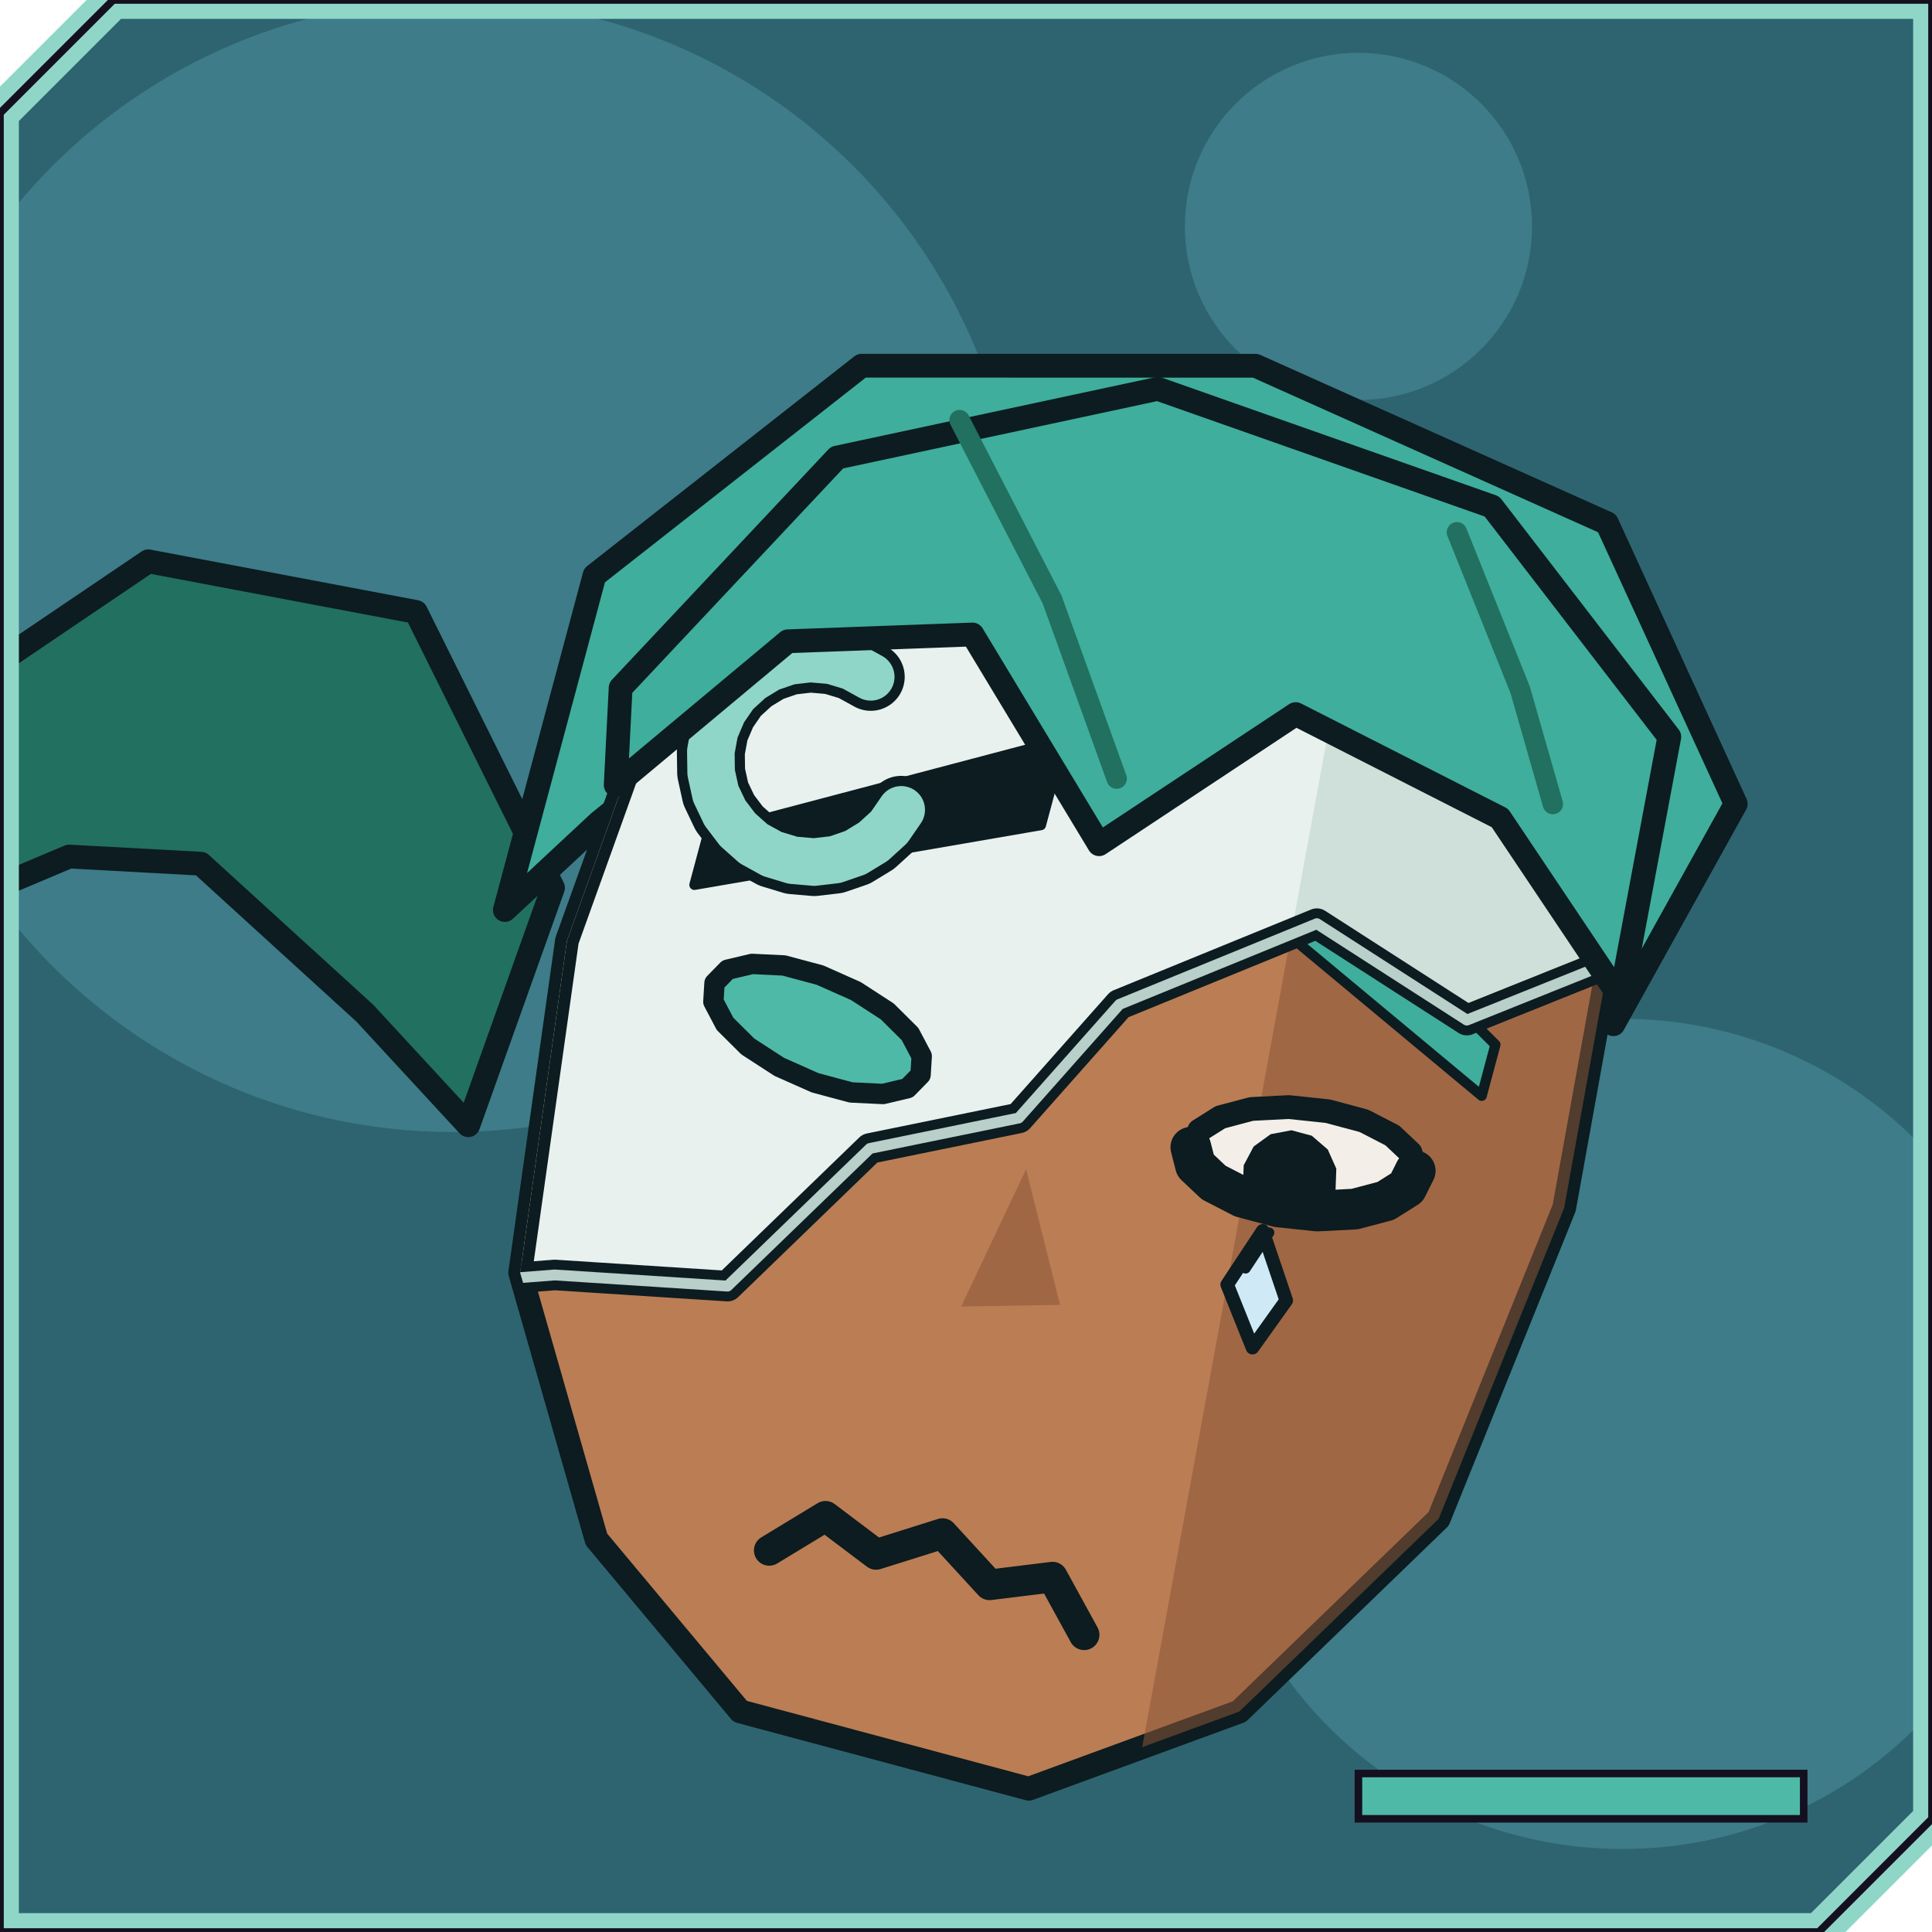
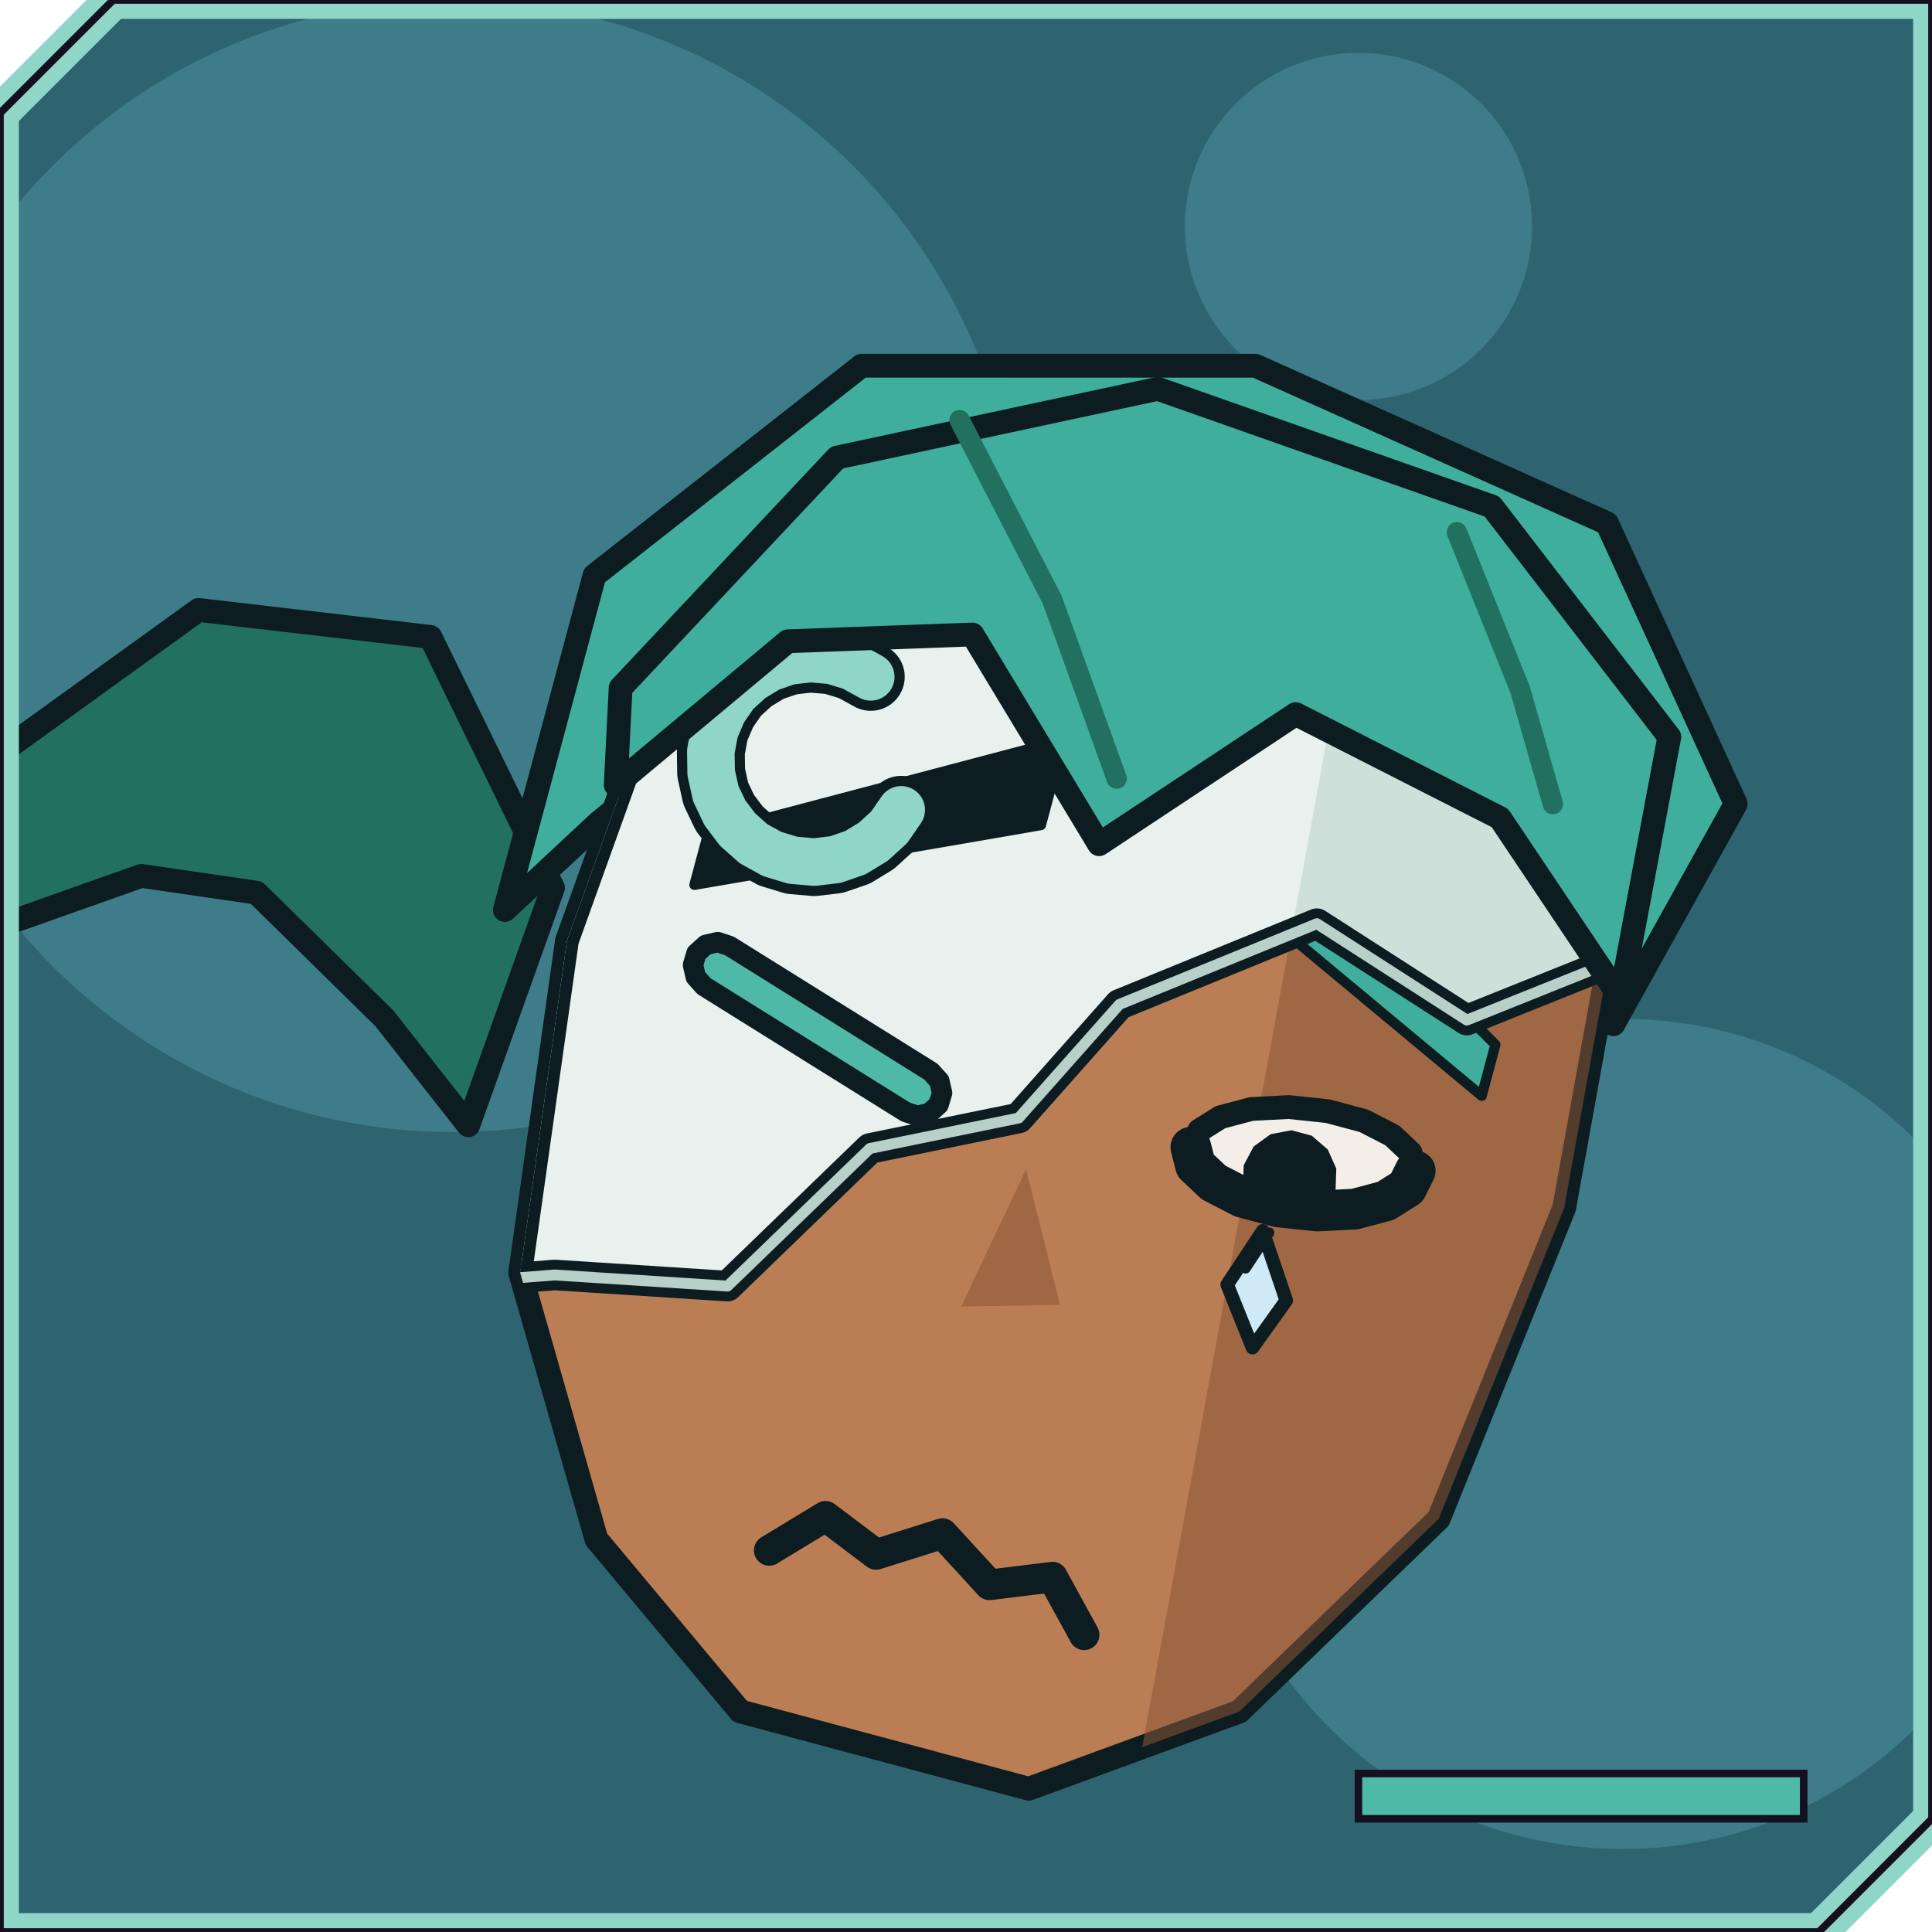
<svg xmlns="http://www.w3.org/2000/svg" width="200" height="200" viewBox="0 0 512 512">
  <defs>
    <clipPath id="fc-q15">
      <polygon points="30,0 512,0 512,482 482,512 0,512 0,30" />
    </clipPath>
  </defs>
  <g clip-path="url(#fc-q15)">
    <rect width="512" height="512" fill="#2e6470" />
    <circle cx="120" cy="150" r="150" fill="#3d7c88" />
    <circle cx="430" cy="380" r="110" fill="#3d7c88" />
    <circle cx="360" cy="60" r="46" fill="#3d7c88" />
    <g transform="translate(274.0 316.0) rotate(15) scale(0.9)">
-       <polygon points="-160.0,-50.0 -220.0,-118.0 -300.0,-112.0 -352.0,-52.0 -372.0,12.0 -336.0,6.0 -300.0,-22.0 -262.0,-30.0 -204.0,0.0 -166.0,24.0" fill="#22705f" stroke="#0c1c20" stroke-width="7" stroke-linejoin="round" />
+       <polygon points="-160.0,-50.0 -214.0,-112.0 -282.0,-102.0 -326.0,-48.0 -342.0,4.0 -310.0,0.0 -278.0,-22.0 -244.0,-26.0 -198.0,0.0 -166.0,24.0" fill="#22705f" stroke="#0c1c20" stroke-width="7" stroke-linejoin="round" />
      <polygon points="-172.0,-40.0 -172.0,-142.0 -112.0,-222.0 0.0,-252.0 112.0,-234.0 170.0,-164.0 152.0,-92.0 100.0,-140.0 30.0,-170.0 -40.0,-160.0 -110.0,-130.0 -152.0,-72.0" fill="#3fae9c" stroke="#0c1c20" stroke-width="7" stroke-linejoin="round" />
      <polygon points="-152.0,-36.0 -144.0,-132.0 -92.0,-186.0 0.0,-204.0 92.0,-186.0 144.0,-132.0 152.0,-36.0 140.0,62.0 98.0,132.0 44.0,170.0 -44.0,170.0 -98.0,132.0 -140.0,62.0" fill="#bb7d54" stroke="#0c1c20" stroke-width="7" stroke-linejoin="round" />
      <clipPath id="sh-q15">
        <polygon points="40,-260 300,-260 300,260 82,260" />
      </clipPath>
      <g clip-path="url(#sh-q15)">
        <polygon points="-152.0,-36.0 -144.0,-132.0 -92.0,-186.0 0.0,-204.0 92.0,-186.0 144.0,-132.0 152.0,-36.0 140.0,62.0 98.0,132.0 44.0,170.0 -44.0,170.0 -98.0,132.0 -140.0,62.0" fill="#8a5538" opacity="0.55" />
      </g>
      <polygon points="-4.0,-6.0 16.0,30.0 -12.0,38.0" fill="#8a5538" opacity="0.55" />
      <polygon points="-106.8,-35.2 -105.7,-29.8 -100.7,-24.4 -92.5,-19.7 -82.0,-16.3 -70.6,-14.5 -59.6,-14.5 -50.4,-16.5 -43.9,-20.0 -41.2,-24.8 -42.3,-30.2 -47.3,-35.6 -55.5,-40.3 -66.0,-43.7 -77.4,-45.5 -88.4,-45.5 -97.6,-43.5 -104.1,-40.0" fill="#f3efe8" stroke="#0c1c20" stroke-width="7" stroke-linejoin="round" />
      <polygon points="-62.4,-23.7 -63.8,-17.6 -67.7,-12.8 -73.3,-10.1 -79.5,-10.1 -85.1,-12.8 -89.0,-17.6 -90.4,-23.7 -89.0,-29.8 -85.1,-34.6 -79.5,-37.3 -73.3,-37.3 -67.7,-34.6 -63.8,-29.8" fill="#0c1c20" />
      <polyline points="-106.8,-35.2 -105.7,-29.8 -100.7,-24.4 -92.5,-19.7 -82.0,-16.3 -70.6,-14.5 -59.6,-14.5 -50.4,-16.5 -43.9,-20.0 -41.2,-24.8" fill="none" stroke="#0c1c20" stroke-width="12" stroke-linecap="round" stroke-linejoin="round" />
      <polygon points="106.8,-35.2 105.7,-29.8 100.7,-24.4 92.5,-19.7 82.0,-16.3 70.6,-14.5 59.6,-14.5 50.4,-16.5 43.9,-20.0 41.2,-24.8 42.3,-30.2 47.3,-35.6 55.5,-40.3 66.0,-43.7 77.4,-45.5 88.4,-45.5 97.6,-43.5 104.1,-40.0" fill="#f3efe8" stroke="#0c1c20" stroke-width="7" stroke-linejoin="round" />
      <polygon points="85.6,-23.7 84.2,-17.6 80.3,-12.8 74.7,-10.1 68.5,-10.1 62.9,-12.8 59.0,-17.6 57.6,-23.7 59.0,-29.8 62.9,-34.6 68.5,-37.3 74.7,-37.3 80.3,-34.6 84.2,-29.8" fill="#0c1c20" />
      <polygon points="68.0,-6.5 80.0,11.5 74.0,27.5 62.0,11.5" fill="#cfeaf6" stroke="#0c1c20" stroke-width="4" stroke-linejoin="round" />
      <polyline points="70.0,-6.5 66.0,5.5" fill="none" stroke="#0c1c20" stroke-width="3" stroke-linecap="round" stroke-linejoin="round" />
      <polyline points="106.8,-35.2 105.7,-29.8 100.7,-24.4 92.5,-19.7 82.0,-16.3 70.6,-14.5 59.6,-14.5 50.4,-16.5 43.9,-20.0 41.2,-24.8" fill="none" stroke="#0c1c20" stroke-width="12" stroke-linecap="round" stroke-linejoin="round" />
      <polygon points="-26.0,-131.0 -120.0,-77.2 -120.0,-61.6 -26.0,-105.0" fill="#3fae9c" stroke="#0c1c20" stroke-width="3" stroke-linejoin="round" />
      <polygon points="26.0,-131.0 120.0,-77.2 120.0,-61.6 26.0,-105.0" fill="#3fae9c" stroke="#0c1c20" stroke-width="3" stroke-linejoin="round" />
      <polyline points="-48.0,122.0 -34.6,108.0 -17.3,115.0 0.0,104.0 17.3,115.0 34.6,108.0 48.0,122.0" fill="none" stroke="#0c1c20" stroke-width="9" stroke-linecap="round" stroke-linejoin="round" />
      <clipPath id="m-q15">
        <polygon points="300.0,-300.0 300.0,-130.0 150.0,-112.0 110.0,-82.0 60.0,-98.0 10.0,-60.0 -10.0,-20.0 -50.0,0.0 -80.0,50.0 -130.0,60.0 -300.0,120.0 -300.0,-300.0" />
      </clipPath>
      <clipPath id="hc-q15">
        <polygon points="-152.0,-36.0 -144.0,-132.0 -92.0,-186.0 0.0,-204.0 92.0,-186.0 144.0,-132.0 152.0,-36.0 140.0,62.0 98.0,132.0 44.0,170.0 -44.0,170.0 -98.0,132.0 -140.0,62.0" />
      </clipPath>
      <g clip-path="url(#hc-q15)">
        <g clip-path="url(#m-q15)">
          <polygon points="-152.0,-36.0 -144.0,-132.0 -92.0,-186.0 0.0,-204.0 92.0,-186.0 144.0,-132.0 152.0,-36.0 140.0,62.0 98.0,132.0 44.0,170.0 -44.0,170.0 -98.0,132.0 -140.0,62.0" fill="#e8f1ee" stroke="#0c1c20" stroke-width="7" />
          <clipPath id="sh-q15m">
            <polygon points="40,-260 300,-260 300,260 82,260" />
          </clipPath>
          <g clip-path="url(#sh-q15m)">
            <polygon points="-152.0,-36.0 -144.0,-132.0 -92.0,-186.0 0.0,-204.0 92.0,-186.0 144.0,-132.0 152.0,-36.0 140.0,62.0 98.0,132.0 44.0,170.0 -44.0,170.0 -98.0,132.0 -140.0,62.0" fill="#b9cfc9" opacity="0.55" />
          </g>
-           <polygon points="-106.8,-35.2 -105.7,-29.8 -100.7,-24.4 -92.5,-19.7 -82.0,-16.3 -70.6,-14.5 -59.6,-14.5 -50.4,-16.5 -43.9,-20.0 -41.2,-24.8 -42.3,-30.2 -47.3,-35.6 -55.5,-40.3 -66.0,-43.7 -77.4,-45.5 -88.4,-45.5 -97.6,-43.5 -104.1,-40.0" fill="#4fb9a8" stroke="#0c1c20" stroke-width="6" stroke-linejoin="round" />
+           <polygon points="-105.4,-46.9 -109.0,-47.1 -112.2,-45.4 -114.2,-42.3 -114.3,-38.7 -112.6,-35.5 -109.5,-33.5 -42.6,-13.1 -39.0,-12.9 -35.8,-14.6 -33.8,-17.7 -33.7,-21.3 -35.4,-24.5 -38.5,-26.5" fill="#4fb9a8" stroke="#0c1c20" stroke-width="6" stroke-linejoin="round" />
          <polygon points="-26.0,-131.0 -120.0,-77.2 -120.0,-61.6 -26.0,-105.0" fill="#0c1c20" stroke="#0c1c20" stroke-width="3" stroke-linejoin="round" />
          <polyline points="-85.7,-134.2 -91.8,-135.7 -98.1,-135.9 -104.3,-134.8 -110.1,-132.5 -115.3,-129.0 -119.6,-124.5 -123.0,-119.2 -125.1,-113.3 -126.0,-107.0 -125.5,-100.8 -123.8,-94.8 -120.9,-89.2 -116.8,-84.4 -111.9,-80.6 -106.3,-77.8 -100.2,-76.3 -93.9,-76.1 -87.7,-77.2 -81.9,-79.5 -76.7,-83.0 -72.4,-87.5 -69.0,-92.8 -66.9,-98.7" fill="none" stroke="#0c1c20" stroke-width="20" stroke-linecap="round" stroke-linejoin="round" />
          <polyline points="-85.7,-134.2 -91.8,-135.7 -98.1,-135.9 -104.3,-134.8 -110.1,-132.5 -115.3,-129.0 -119.6,-124.5 -123.0,-119.2 -125.1,-113.3 -126.0,-107.0 -125.5,-100.8 -123.8,-94.8 -120.9,-89.2 -116.8,-84.4 -111.9,-80.6 -106.3,-77.8 -100.2,-76.3 -93.9,-76.1 -87.7,-77.2 -81.9,-79.5 -76.7,-83.0 -72.4,-87.5 -69.0,-92.8 -66.9,-98.7" fill="none" stroke="#8fd6c8" stroke-width="14" stroke-linecap="round" stroke-linejoin="round" />
        </g>
        <polyline points="300.0,-130.0 150.0,-112.0 110.0,-82.0 60.0,-98.0 10.0,-60.0 -10.0,-20.0 -50.0,0.0 -80.0,50.0 -130.0,60.0 -300.0,120.0" fill="none" stroke="#0c1c20" stroke-width="9" stroke-linecap="round" stroke-linejoin="round" />
        <polyline points="300.0,-130.0 150.0,-112.0 110.0,-82.0 60.0,-98.0 10.0,-60.0 -10.0,-20.0 -50.0,0.0 -80.0,50.0 -130.0,60.0 -300.0,120.0" fill="none" stroke="#b9cfc9" stroke-width="3.2" stroke-linecap="round" stroke-linejoin="round" />
      </g>
      <polygon points="152.0,-100.0 146.0,-178.0 78.0,-230.0 -26.0,-238.0 -112.0,-194.0 -156.0,-112.0 -150.0,-84.0 -112.0,-138.0 -60.0,-154.0 -8.0,-104.0 38.0,-156.0 104.0,-142.0" fill="#3fae9c" stroke="#0c1c20" stroke-width="7" stroke-linejoin="round" />
      <polyline points="-80.0,-214.0 -40.0,-170.0 -8.0,-124.0" fill="none" stroke="#22705f" stroke-width="6" stroke-linecap="round" stroke-linejoin="round" />
      <polyline points="70.0,-220.0 100.0,-180.0 118.0,-150.0" fill="none" stroke="#22705f" stroke-width="6" stroke-linecap="round" stroke-linejoin="round" />
    </g>
  </g>
  <polygon points="30,0 512,0 512,482 482,512 0,512 0,30" fill="none" stroke="#8fd6c8" stroke-width="10" stroke-linejoin="miter" />
  <polygon points="30,0 512,0 512,482 482,512 0,512 0,30" fill="none" stroke="#14101f" stroke-width="2" />
  <rect x="360" y="470" width="118" height="12" fill="#4fb9a8" stroke="#14101f" stroke-width="2" />
</svg>
